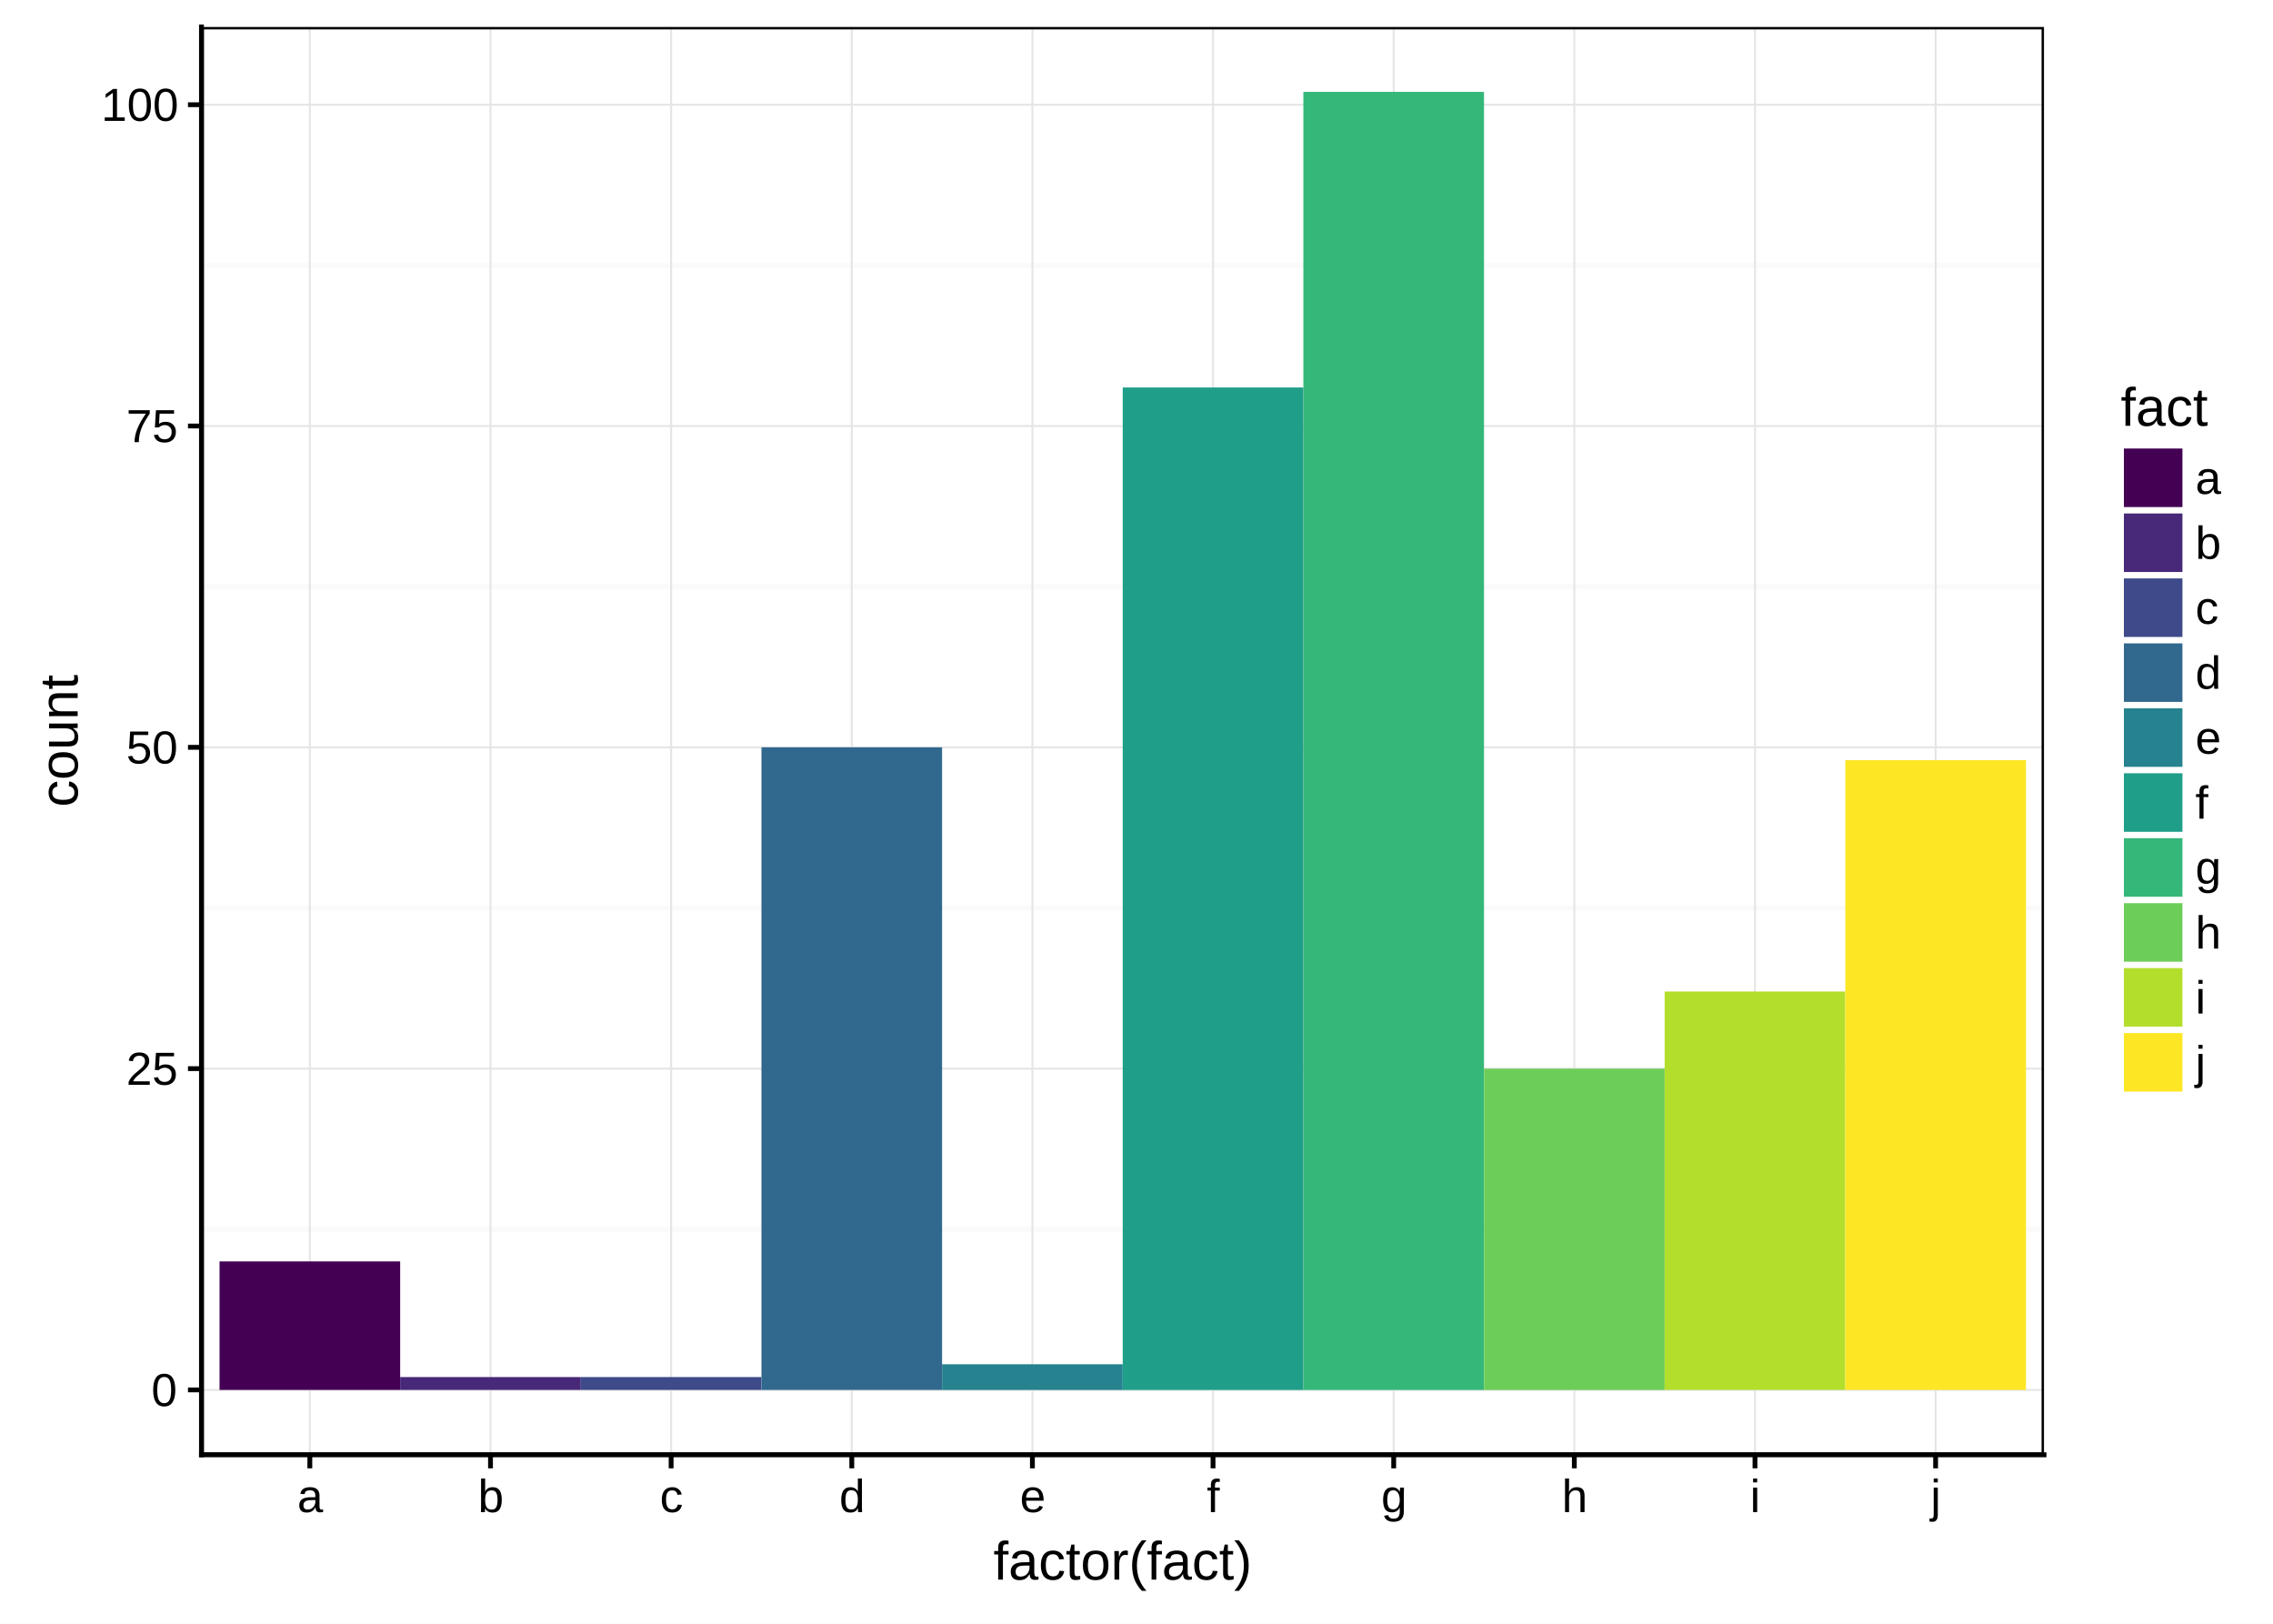
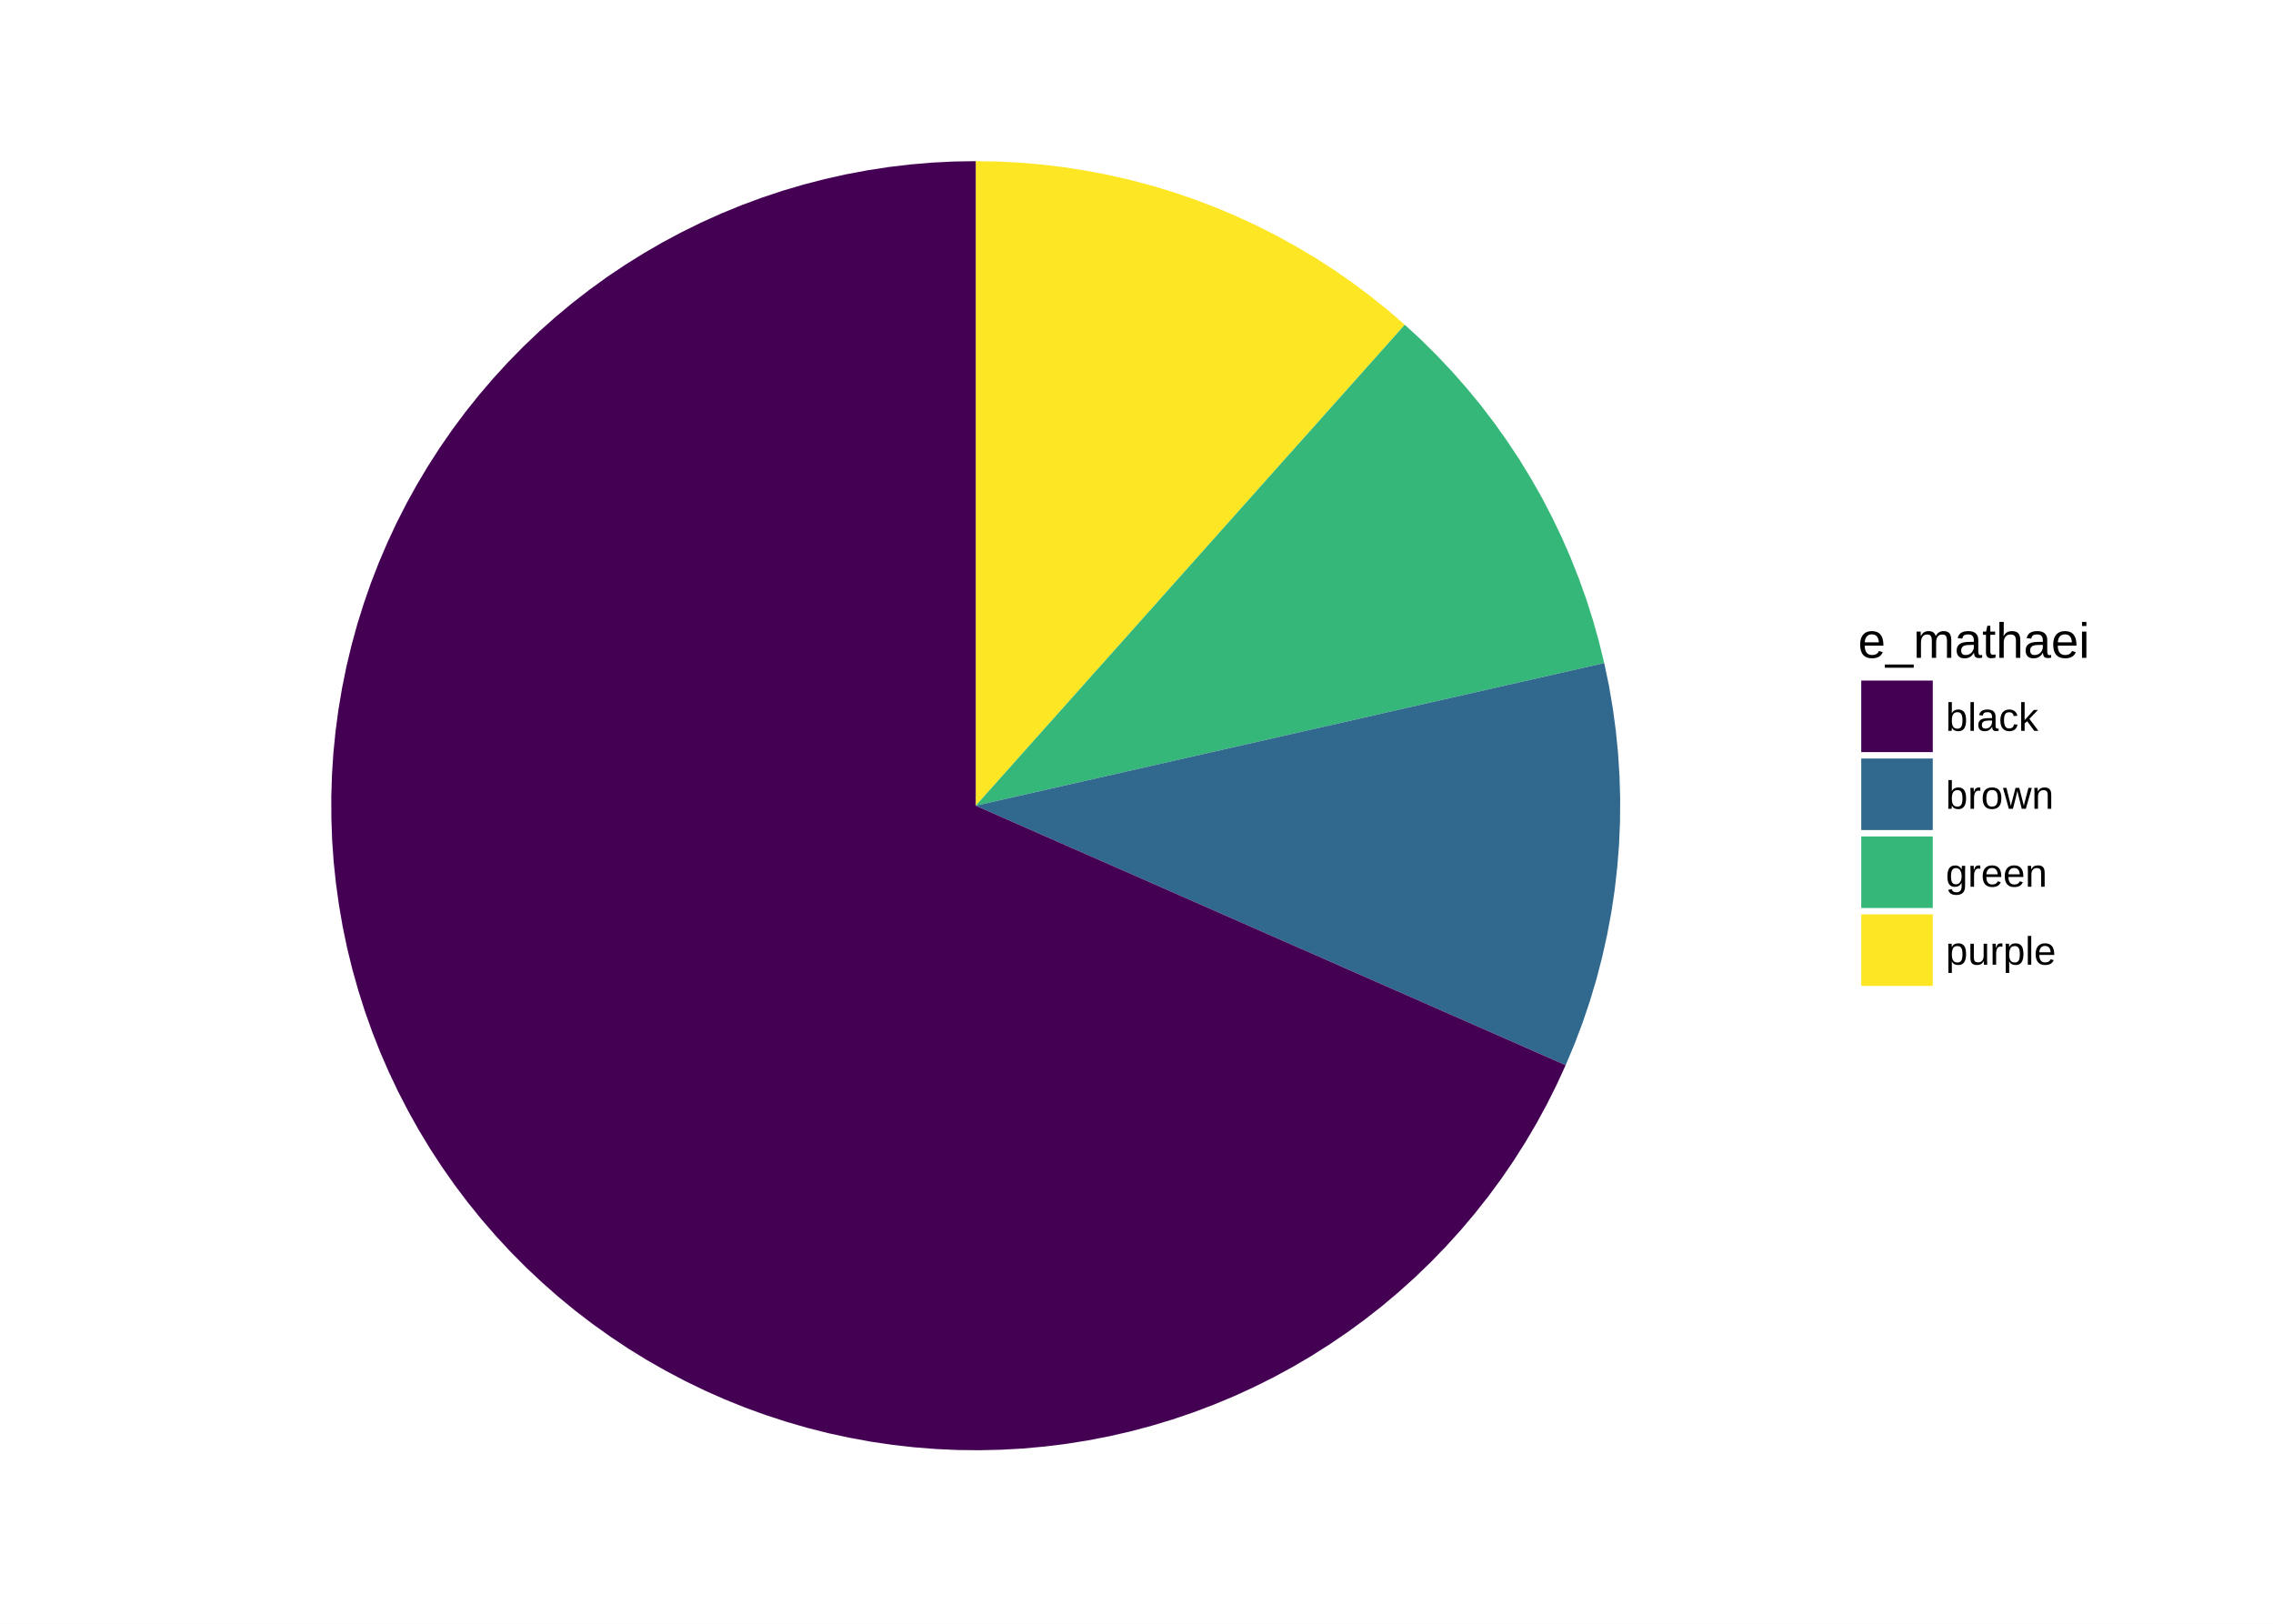
<svg xmlns="http://www.w3.org/2000/svg" viewBox="0 0 504.00 360.00">
  <defs>
    <style type="text/css">
    line, polyline, path, rect, circle {
      fill: none;
      stroke: #000000;
      stroke-linecap: round;
      stroke-linejoin: round;
      stroke-miterlimit: 10.00;
    }
  </style>
  </defs>
  <rect width="100%" height="100%" style="stroke: none; fill: #FFFFFF;" />
-   <rect x="0.00" y="0.00" width="504.00" height="360.00" style="stroke-width: 0.00; stroke: none;" />
  <defs>
-     <clipPath id="cpNDQuNjcwM3w0NTMuMjI1fDMyMi41NTR8NS45Nzc1OA==">
-       <rect x="44.67" y="5.98" width="408.55" height="316.58" />
+     <clipPath id="cpMzQuOTgxOXw0NjkuMDE4fDM2MHww">
+       <rect x="34.98" y="0.00" width="434.04" height="360.00" />
    </clipPath>
  </defs>
-   <rect x="44.67" y="5.98" width="408.55" height="316.58" style="stroke-width: 0.00; stroke: none; fill: #FFFFFF;" clip-path="url(#cpNDQuNjcwM3w0NTMuMjI1fDMyMi41NTR8NS45Nzc1OA==)" />
-   <polyline points="44.67,272.55 453.23,272.55 " style="stroke-width: 1.07; stroke: #FAFAFA; stroke-linecap: butt;" clip-path="url(#cpNDQuNjcwM3w0NTMuMjI1fDMyMi41NTR8NS45Nzc1OA==)" />
-   <polyline points="44.67,201.31 453.23,201.31 " style="stroke-width: 1.07; stroke: #FAFAFA; stroke-linecap: butt;" clip-path="url(#cpNDQuNjcwM3w0NTMuMjI1fDMyMi41NTR8NS45Nzc1OA==)" />
-   <polyline points="44.67,130.07 453.23,130.07 " style="stroke-width: 1.07; stroke: #FAFAFA; stroke-linecap: butt;" clip-path="url(#cpNDQuNjcwM3w0NTMuMjI1fDMyMi41NTR8NS45Nzc1OA==)" />
-   <polyline points="44.67,58.84 453.23,58.84 " style="stroke-width: 1.07; stroke: #FAFAFA; stroke-linecap: butt;" clip-path="url(#cpNDQuNjcwM3w0NTMuMjI1fDMyMi41NTR8NS45Nzc1OA==)" />
-   <polyline points="44.67,308.16 453.23,308.16 " style="stroke-width: 0.43; stroke: #E5E5E5; stroke-linecap: butt;" clip-path="url(#cpNDQuNjcwM3w0NTMuMjI1fDMyMi41NTR8NS45Nzc1OA==)" />
-   <polyline points="44.67,236.93 453.23,236.93 " style="stroke-width: 0.43; stroke: #E5E5E5; stroke-linecap: butt;" clip-path="url(#cpNDQuNjcwM3w0NTMuMjI1fDMyMi41NTR8NS45Nzc1OA==)" />
-   <polyline points="44.67,165.69 453.23,165.69 " style="stroke-width: 0.43; stroke: #E5E5E5; stroke-linecap: butt;" clip-path="url(#cpNDQuNjcwM3w0NTMuMjI1fDMyMi41NTR8NS45Nzc1OA==)" />
-   <polyline points="44.67,94.45 453.23,94.45 " style="stroke-width: 0.43; stroke: #E5E5E5; stroke-linecap: butt;" clip-path="url(#cpNDQuNjcwM3w0NTMuMjI1fDMyMi41NTR8NS45Nzc1OA==)" />
-   <polyline points="44.67,23.22 453.23,23.22 " style="stroke-width: 0.43; stroke: #E5E5E5; stroke-linecap: butt;" clip-path="url(#cpNDQuNjcwM3w0NTMuMjI1fDMyMi41NTR8NS45Nzc1OA==)" />
-   <polyline points="68.70,322.55 68.70,5.98 " style="stroke-width: 0.43; stroke: #E5E5E5; stroke-linecap: butt;" clip-path="url(#cpNDQuNjcwM3w0NTMuMjI1fDMyMi41NTR8NS45Nzc1OA==)" />
-   <polyline points="108.76,322.55 108.76,5.98 " style="stroke-width: 0.43; stroke: #E5E5E5; stroke-linecap: butt;" clip-path="url(#cpNDQuNjcwM3w0NTMuMjI1fDMyMi41NTR8NS45Nzc1OA==)" />
-   <polyline points="148.81,322.55 148.81,5.98 " style="stroke-width: 0.43; stroke: #E5E5E5; stroke-linecap: butt;" clip-path="url(#cpNDQuNjcwM3w0NTMuMjI1fDMyMi41NTR8NS45Nzc1OA==)" />
-   <polyline points="188.87,322.55 188.87,5.98 " style="stroke-width: 0.43; stroke: #E5E5E5; stroke-linecap: butt;" clip-path="url(#cpNDQuNjcwM3w0NTMuMjI1fDMyMi41NTR8NS45Nzc1OA==)" />
-   <polyline points="228.92,322.55 228.92,5.98 " style="stroke-width: 0.43; stroke: #E5E5E5; stroke-linecap: butt;" clip-path="url(#cpNDQuNjcwM3w0NTMuMjI1fDMyMi41NTR8NS45Nzc1OA==)" />
-   <polyline points="268.97,322.55 268.97,5.98 " style="stroke-width: 0.43; stroke: #E5E5E5; stroke-linecap: butt;" clip-path="url(#cpNDQuNjcwM3w0NTMuMjI1fDMyMi41NTR8NS45Nzc1OA==)" />
-   <polyline points="309.03,322.55 309.03,5.98 " style="stroke-width: 0.43; stroke: #E5E5E5; stroke-linecap: butt;" clip-path="url(#cpNDQuNjcwM3w0NTMuMjI1fDMyMi41NTR8NS45Nzc1OA==)" />
-   <polyline points="349.08,322.55 349.08,5.98 " style="stroke-width: 0.43; stroke: #E5E5E5; stroke-linecap: butt;" clip-path="url(#cpNDQuNjcwM3w0NTMuMjI1fDMyMi41NTR8NS45Nzc1OA==)" />
-   <polyline points="389.14,322.55 389.14,5.98 " style="stroke-width: 0.43; stroke: #E5E5E5; stroke-linecap: butt;" clip-path="url(#cpNDQuNjcwM3w0NTMuMjI1fDMyMi41NTR8NS45Nzc1OA==)" />
-   <polyline points="429.19,322.55 429.19,5.98 " style="stroke-width: 0.43; stroke: #E5E5E5; stroke-linecap: butt;" clip-path="url(#cpNDQuNjcwM3w0NTMuMjI1fDMyMi41NTR8NS45Nzc1OA==)" />
-   <rect x="48.68" y="279.67" width="40.05" height="28.49" style="stroke-width: 1.07; stroke: none; stroke-linecap: butt; fill: #440154;" clip-path="url(#cpNDQuNjcwM3w0NTMuMjI1fDMyMi41NTR8NS45Nzc1OA==)" />
-   <rect x="88.73" y="305.31" width="40.05" height="2.85" style="stroke-width: 1.07; stroke: none; stroke-linecap: butt; fill: #482878;" clip-path="url(#cpNDQuNjcwM3w0NTMuMjI1fDMyMi41NTR8NS45Nzc1OA==)" />
-   <rect x="128.78" y="305.31" width="40.05" height="2.85" style="stroke-width: 1.07; stroke: none; stroke-linecap: butt; fill: #3E4A89;" clip-path="url(#cpNDQuNjcwM3w0NTMuMjI1fDMyMi41NTR8NS45Nzc1OA==)" />
-   <rect x="168.84" y="165.69" width="40.05" height="142.47" style="stroke-width: 1.07; stroke: none; stroke-linecap: butt; fill: #31688E;" clip-path="url(#cpNDQuNjcwM3w0NTMuMjI1fDMyMi41NTR8NS45Nzc1OA==)" />
-   <rect x="208.89" y="302.47" width="40.05" height="5.70" style="stroke-width: 1.07; stroke: none; stroke-linecap: butt; fill: #26828E;" clip-path="url(#cpNDQuNjcwM3w0NTMuMjI1fDMyMi41NTR8NS45Nzc1OA==)" />
-   <rect x="248.95" y="85.91" width="40.05" height="222.26" style="stroke-width: 1.07; stroke: none; stroke-linecap: butt; fill: #1F9E89;" clip-path="url(#cpNDQuNjcwM3w0NTMuMjI1fDMyMi41NTR8NS45Nzc1OA==)" />
-   <rect x="289.00" y="20.37" width="40.05" height="287.80" style="stroke-width: 1.07; stroke: none; stroke-linecap: butt; fill: #35B779;" clip-path="url(#cpNDQuNjcwM3w0NTMuMjI1fDMyMi41NTR8NS45Nzc1OA==)" />
-   <rect x="329.06" y="236.93" width="40.05" height="71.24" style="stroke-width: 1.07; stroke: none; stroke-linecap: butt; fill: #6DCD59;" clip-path="url(#cpNDQuNjcwM3w0NTMuMjI1fDMyMi41NTR8NS45Nzc1OA==)" />
-   <rect x="369.11" y="219.83" width="40.05" height="88.33" style="stroke-width: 1.07; stroke: none; stroke-linecap: butt; fill: #B4DE2C;" clip-path="url(#cpNDQuNjcwM3w0NTMuMjI1fDMyMi41NTR8NS45Nzc1OA==)" />
-   <rect x="409.17" y="168.54" width="40.05" height="139.62" style="stroke-width: 1.07; stroke: none; stroke-linecap: butt; fill: #FDE725;" clip-path="url(#cpNDQuNjcwM3w0NTMuMjI1fDMyMi41NTR8NS45Nzc1OA==)" />
-   <rect x="44.67" y="5.98" width="408.55" height="316.58" style="stroke-width: 1.07;" clip-path="url(#cpNDQuNjcwM3w0NTMuMjI1fDMyMi41NTR8NS45Nzc1OA==)" />
  <defs>
    <clipPath id="cpMHw1MDR8MzYwfDA=">
      <rect x="0.00" y="0.00" width="504.00" height="360.00" />
    </clipPath>
  </defs>
-   <polyline points="44.67,322.55 44.67,5.98 " style="stroke-width: 1.07; stroke-linecap: square;" clip-path="url(#cpMHw1MDR8MzYwfDA=)" />
+   <defs>
+     <clipPath id="cpMzcuNzIxNnwzOTQuOTgyfDM1Ny4yNnww">
+       <rect x="37.72" y="0.00" width="357.26" height="357.26" />
+     </clipPath>
+   </defs>
+   <polyline points="216.35,178.63 219.63,174.95 222.91,171.28 226.19,167.60 229.47,163.92 232.75,160.25 236.04,156.57 239.32,152.89 242.60,149.21 245.88,145.54 249.16,141.86 252.44,138.18 255.72,134.51 259.00,130.83 262.28,127.15 265.56,123.48 268.84,119.80 272.12,116.12 275.40,112.44 278.68,108.77 281.96,105.09 285.24,101.41 288.52,97.74 291.81,94.06 295.09,90.38 298.37,86.71 301.65,83.03 304.93,79.35 308.21,75.67 311.49,72.00 307.73,68.76 303.87,65.66 299.90,62.69 295.83,59.86 291.66,57.18 287.40,54.64 283.06,52.25 278.63,50.01 274.14,47.93 269.57,46.00 264.94,44.24 260.25,42.63 255.50,41.19 250.71,39.92 245.88,38.81 241.01,37.87 236.12,37.10 231.20,36.50 226.26,36.07 221.31,35.81 216.35,35.73 216.35,40.65 216.35,45.58 216.35,50.51 216.35,55.44 216.35,60.36 216.35,65.29 216.35,70.22 216.35,75.15 216.35,80.08 216.35,85.00 216.35,89.93 216.35,94.86 216.35,99.79 216.35,104.71 216.35,109.64 216.35,114.57 216.35,119.50 216.35,124.43 216.35,129.35 216.35,134.28 216.35,139.21 216.35,144.14 216.35,149.06 216.35,153.99 216.35,158.92 216.35,163.85 216.35,168.77 216.35,173.70 216.35,178.63 216.35,178.63 " style="stroke-width: 1.07; stroke: none; fill: #FDE725;" clip-path="url(#cpMzcuNzIxNnwzOTQuOTgyfDM1Ny4yNnww)" />
+   <polyline points="216.35,178.63 221.16,177.54 225.96,176.45 230.77,175.36 235.57,174.27 240.38,173.18 245.19,172.09 249.99,171.00 254.80,169.91 259.60,168.82 264.41,167.73 269.21,166.64 274.02,165.55 278.82,164.46 283.63,163.37 288.44,162.28 293.24,161.19 298.05,160.10 302.85,159.01 307.66,157.91 312.46,156.82 317.27,155.73 322.08,154.64 326.88,153.55 331.69,152.46 336.49,151.37 341.30,150.28 346.10,149.19 350.91,148.10 355.71,147.01 354.54,142.24 353.21,137.51 351.72,132.82 350.06,128.19 348.25,123.63 346.28,119.12 344.15,114.69 341.88,110.33 339.45,106.05 336.89,101.86 334.17,97.76 331.32,93.76 328.34,89.85 325.22,86.06 321.97,82.37 318.59,78.79 315.10,75.33 311.49,72.00 308.21,75.67 304.93,79.35 301.65,83.03 298.37,86.71 295.09,90.38 291.81,94.06 288.52,97.74 285.24,101.41 281.96,105.09 278.68,108.77 275.40,112.44 272.12,116.12 268.84,119.80 265.56,123.48 262.28,127.15 259.00,130.83 255.72,134.51 252.44,138.18 249.16,141.86 245.88,145.54 242.60,149.21 239.32,152.89 236.04,156.57 232.75,160.25 229.47,163.92 226.19,167.60 222.91,171.28 219.63,174.95 216.35,178.63 216.35,178.63 " style="stroke-width: 1.07; stroke: none; fill: #35B779;" clip-path="url(#cpMzcuNzIxNnwzOTQuOTgyfDM1Ny4yNnww)" />
+   <polyline points="216.35,178.63 220.86,180.61 225.37,182.60 229.88,184.58 234.39,186.57 238.91,188.55 243.42,190.53 247.93,192.52 252.44,194.50 256.95,196.48 261.46,198.47 265.97,200.45 270.48,202.44 274.99,204.42 279.50,206.40 284.01,208.39 288.52,210.37 293.04,212.35 297.55,214.34 302.06,216.32 306.57,218.31 311.08,220.29 315.59,222.27 320.10,224.26 324.61,226.24 329.12,228.22 333.63,230.21 338.14,232.19 342.65,234.18 347.16,236.16 349.12,231.49 350.91,226.76 352.53,221.96 353.98,217.12 355.25,212.22 356.35,207.28 357.28,202.31 358.03,197.30 358.60,192.27 359.00,187.23 359.21,182.17 359.25,177.11 359.10,172.05 358.78,167.00 358.28,161.97 357.60,156.95 356.75,151.97 355.71,147.01 350.91,148.10 346.10,149.19 341.30,150.28 336.49,151.37 331.69,152.46 326.88,153.55 322.08,154.64 317.27,155.73 312.46,156.82 307.66,157.91 302.85,159.01 298.05,160.10 293.24,161.19 288.44,162.28 283.63,163.37 278.82,164.46 274.02,165.55 269.21,166.64 264.41,167.73 259.60,168.82 254.80,169.91 249.99,171.00 245.19,172.09 240.38,173.18 235.57,174.27 230.77,175.36 225.96,176.45 221.16,177.54 216.35,178.63 216.35,178.63 " style="stroke-width: 1.07; stroke: none; fill: #31688E;" clip-path="url(#cpMzcuNzIxNnwzOTQuOTgyfDM1Ny4yNnww)" />
+   <polyline points="216.35,178.63 216.35,173.70 216.35,168.77 216.35,163.85 216.35,158.92 216.35,153.99 216.35,149.06 216.35,144.14 216.35,139.21 216.35,134.28 216.35,129.35 216.35,124.43 216.35,119.50 216.35,114.57 216.35,109.64 216.35,104.71 216.35,99.79 216.35,94.86 216.35,89.93 216.35,85.00 216.35,80.08 216.35,75.15 216.35,70.22 216.35,65.29 216.35,60.36 216.35,55.44 216.35,50.51 216.35,45.58 216.35,40.65 216.35,35.73 211.52,35.81 206.69,36.05 201.87,36.46 197.07,37.03 192.29,37.77 187.53,38.66 182.81,39.72 178.13,40.93 173.49,42.30 168.91,43.83 164.37,45.51 159.90,47.35 155.49,49.33 151.15,51.47 146.88,53.75 142.70,56.17 138.60,58.73 134.58,61.43 130.66,64.27 126.84,67.23 123.13,70.32 119.51,73.54 116.01,76.88 112.63,80.33 109.36,83.90 106.22,87.57 103.20,91.35 100.31,95.23 97.56,99.20 94.94,103.27 92.46,107.42 90.12,111.65 87.92,115.96 85.88,120.34 83.98,124.79 82.23,129.30 80.64,133.87 79.20,138.48 77.92,143.15 76.80,147.85 75.84,152.59 75.04,157.36 74.40,162.15 73.92,166.97 73.61,171.79 73.46,176.63 73.48,181.46 73.65,186.30 73.99,191.12 74.50,195.93 75.17,200.72 75.99,205.48 76.98,210.22 78.13,214.92 79.44,219.57 80.90,224.18 82.52,228.74 84.29,233.24 86.22,237.68 88.29,242.04 90.51,246.34 92.87,250.56 95.38,254.70 98.02,258.75 100.80,262.71 103.71,266.57 106.75,270.33 109.91,273.98 113.20,277.53 116.61,280.97 120.13,284.28 123.76,287.48 127.49,290.55 131.33,293.49 135.27,296.30 139.29,298.98 143.41,301.52 147.61,303.91 151.89,306.17 156.24,308.28 160.66,310.24 165.15,312.05 169.69,313.70 174.29,315.20 178.93,316.55 183.62,317.74 188.35,318.76 193.10,319.63 197.89,320.34 202.69,320.88 207.51,321.26 212.35,321.48 217.18,321.53 222.02,321.42 226.84,321.15 231.66,320.71 236.46,320.11 241.24,319.35 245.98,318.43 250.70,317.35 255.37,316.10 260.00,314.71 264.58,313.15 269.10,311.44 273.57,309.58 277.96,307.57 282.29,305.41 286.54,303.11 290.72,300.66 294.80,298.07 298.80,295.35 302.70,292.50 306.51,289.51 310.21,286.39 313.80,283.16 317.28,279.80 320.64,276.33 323.89,272.74 327.01,269.05 330.01,265.25 332.88,261.36 335.61,257.37 338.20,253.29 340.66,249.12 342.97,244.88 345.14,240.55 347.16,236.16 342.65,234.18 338.14,232.19 333.63,230.21 329.12,228.22 324.61,226.24 320.10,224.26 315.59,222.27 311.08,220.29 306.57,218.31 302.06,216.32 297.55,214.34 293.04,212.35 288.52,210.37 284.01,208.39 279.50,206.40 274.99,204.42 270.48,202.44 265.97,200.45 261.46,198.47 256.95,196.48 252.44,194.50 247.93,192.52 243.42,190.53 238.91,188.55 234.39,186.57 229.88,184.58 225.37,182.60 220.86,180.61 216.35,178.63 216.35,178.63 " style="stroke-width: 1.07; stroke: none; fill: #440154;" clip-path="url(#cpMzcuNzIxNnwzOTQuOTgyfDM1Ny4yNnww)" />
+   <defs>
+     <clipPath id="cpMHw1MDR8MzYwfDA=">
+       <rect x="0.00" y="0.00" width="504.00" height="360.00" />
+     </clipPath>
+   </defs>
  <g clip-path="url(#cpMHw1MDR8MzYwfDA=)">
-     <text x="33.56" y="311.74" style="font-size: 10.28px; font-family: Arial;" textLength="5.56px" lengthAdjust="spacingAndGlyphs">0</text>
+     <text x="411.99" y="145.85" style="font-size: 11.00px; font-family: Arial;" textLength="51.37px" lengthAdjust="spacingAndGlyphs">e_mathaei</text>
+   </g>
+   <rect x="412.70" y="150.89" width="15.86" height="15.86" style="stroke-width: 1.07; stroke: none; stroke-linejoin: miter; fill: #440154;" clip-path="url(#cpMHw1MDR8MzYwfDA=)" />
+   <rect x="412.70" y="168.17" width="15.86" height="15.86" style="stroke-width: 1.07; stroke: none; stroke-linejoin: miter; fill: #31688E;" clip-path="url(#cpMHw1MDR8MzYwfDA=)" />
+   <rect x="412.70" y="185.45" width="15.86" height="15.86" style="stroke-width: 1.07; stroke: none; stroke-linejoin: miter; fill: #35B779;" clip-path="url(#cpMHw1MDR8MzYwfDA=)" />
+   <rect x="412.70" y="202.73" width="15.86" height="15.86" style="stroke-width: 1.07; stroke: none; stroke-linejoin: miter; fill: #FDE725;" clip-path="url(#cpMHw1MDR8MzYwfDA=)" />
+   <g clip-path="url(#cpMHw1MDR8MzYwfDA=)">
+     <text x="431.43" y="162.04" style="font-size: 8.80px; font-family: Arial;" textLength="21.01px" lengthAdjust="spacingAndGlyphs">black</text>
  </g>
  <g clip-path="url(#cpMHw1MDR8MzYwfDA=)">
-     <text x="28.00" y="240.51" style="font-size: 10.28px; font-family: Arial;" textLength="11.12px" lengthAdjust="spacingAndGlyphs">25</text>
+     <text x="431.43" y="179.32" style="font-size: 8.80px; font-family: Arial;" textLength="24.51px" lengthAdjust="spacingAndGlyphs">brown</text>
  </g>
  <g clip-path="url(#cpMHw1MDR8MzYwfDA=)">
-     <text x="28.00" y="169.27" style="font-size: 10.28px; font-family: Arial;" textLength="11.12px" lengthAdjust="spacingAndGlyphs">50</text>
+     <text x="431.43" y="196.60" style="font-size: 8.80px; font-family: Arial;" textLength="23.02px" lengthAdjust="spacingAndGlyphs">green</text>
  </g>
  <g clip-path="url(#cpMHw1MDR8MzYwfDA=)">
-     <text x="28.00" y="98.03" style="font-size: 10.28px; font-family: Arial;" textLength="11.12px" lengthAdjust="spacingAndGlyphs">75</text>
-   </g>
-   <g clip-path="url(#cpMHw1MDR8MzYwfDA=)">
-     <text x="22.44" y="26.80" style="font-size: 10.28px; font-family: Arial;" textLength="16.68px" lengthAdjust="spacingAndGlyphs">100</text>
-   </g>
-   <polyline points="41.68,308.16 44.67,308.16 " style="stroke-width: 1.07; stroke-linecap: butt;" clip-path="url(#cpMHw1MDR8MzYwfDA=)" />
-   <polyline points="41.68,236.93 44.67,236.93 " style="stroke-width: 1.07; stroke-linecap: butt;" clip-path="url(#cpMHw1MDR8MzYwfDA=)" />
-   <polyline points="41.68,165.69 44.67,165.69 " style="stroke-width: 1.07; stroke-linecap: butt;" clip-path="url(#cpMHw1MDR8MzYwfDA=)" />
-   <polyline points="41.68,94.45 44.67,94.45 " style="stroke-width: 1.07; stroke-linecap: butt;" clip-path="url(#cpMHw1MDR8MzYwfDA=)" />
-   <polyline points="41.68,23.22 44.67,23.22 " style="stroke-width: 1.07; stroke-linecap: butt;" clip-path="url(#cpMHw1MDR8MzYwfDA=)" />
-   <polyline points="44.67,322.55 453.23,322.55 " style="stroke-width: 1.07; stroke-linecap: square;" clip-path="url(#cpMHw1MDR8MzYwfDA=)" />
-   <polyline points="68.70,325.54 68.70,322.55 " style="stroke-width: 1.07; stroke-linecap: butt;" clip-path="url(#cpMHw1MDR8MzYwfDA=)" />
-   <polyline points="108.76,325.54 108.76,322.55 " style="stroke-width: 1.07; stroke-linecap: butt;" clip-path="url(#cpMHw1MDR8MzYwfDA=)" />
-   <polyline points="148.81,325.54 148.81,322.55 " style="stroke-width: 1.07; stroke-linecap: butt;" clip-path="url(#cpMHw1MDR8MzYwfDA=)" />
-   <polyline points="188.87,325.54 188.87,322.55 " style="stroke-width: 1.07; stroke-linecap: butt;" clip-path="url(#cpMHw1MDR8MzYwfDA=)" />
-   <polyline points="228.92,325.54 228.92,322.55 " style="stroke-width: 1.07; stroke-linecap: butt;" clip-path="url(#cpMHw1MDR8MzYwfDA=)" />
-   <polyline points="268.97,325.54 268.97,322.55 " style="stroke-width: 1.07; stroke-linecap: butt;" clip-path="url(#cpMHw1MDR8MzYwfDA=)" />
-   <polyline points="309.03,325.54 309.03,322.55 " style="stroke-width: 1.07; stroke-linecap: butt;" clip-path="url(#cpMHw1MDR8MzYwfDA=)" />
-   <polyline points="349.08,325.54 349.08,322.55 " style="stroke-width: 1.07; stroke-linecap: butt;" clip-path="url(#cpMHw1MDR8MzYwfDA=)" />
-   <polyline points="389.14,325.54 389.14,322.55 " style="stroke-width: 1.07; stroke-linecap: butt;" clip-path="url(#cpMHw1MDR8MzYwfDA=)" />
-   <polyline points="429.19,325.54 429.19,322.55 " style="stroke-width: 1.07; stroke-linecap: butt;" clip-path="url(#cpMHw1MDR8MzYwfDA=)" />
-   <g clip-path="url(#cpMHw1MDR8MzYwfDA=)">
-     <text x="65.92" y="335.26" style="font-size: 10.28px; font-family: Arial;" textLength="5.56px" lengthAdjust="spacingAndGlyphs">a</text>
-   </g>
-   <g clip-path="url(#cpMHw1MDR8MzYwfDA=)">
-     <text x="105.98" y="335.26" style="font-size: 10.28px; font-family: Arial;" textLength="5.56px" lengthAdjust="spacingAndGlyphs">b</text>
-   </g>
-   <g clip-path="url(#cpMHw1MDR8MzYwfDA=)">
-     <text x="146.31" y="335.26" style="font-size: 10.28px; font-family: Arial;" textLength="5.00px" lengthAdjust="spacingAndGlyphs">c</text>
-   </g>
-   <g clip-path="url(#cpMHw1MDR8MzYwfDA=)">
-     <text x="186.09" y="335.26" style="font-size: 10.28px; font-family: Arial;" textLength="5.56px" lengthAdjust="spacingAndGlyphs">d</text>
-   </g>
-   <g clip-path="url(#cpMHw1MDR8MzYwfDA=)">
-     <text x="226.14" y="335.26" style="font-size: 10.28px; font-family: Arial;" textLength="5.56px" lengthAdjust="spacingAndGlyphs">e</text>
-   </g>
-   <g clip-path="url(#cpMHw1MDR8MzYwfDA=)">
-     <text x="267.59" y="335.26" style="font-size: 10.28px; font-family: Arial;" textLength="2.78px" lengthAdjust="spacingAndGlyphs">f</text>
-   </g>
-   <g clip-path="url(#cpMHw1MDR8MzYwfDA=)">
-     <text x="306.25" y="335.26" style="font-size: 10.28px; font-family: Arial;" textLength="5.56px" lengthAdjust="spacingAndGlyphs">g</text>
-   </g>
-   <g clip-path="url(#cpMHw1MDR8MzYwfDA=)">
-     <text x="346.30" y="335.26" style="font-size: 10.28px; font-family: Arial;" textLength="5.56px" lengthAdjust="spacingAndGlyphs">h</text>
-   </g>
-   <g clip-path="url(#cpMHw1MDR8MzYwfDA=)">
-     <text x="388.03" y="335.26" style="font-size: 10.28px; font-family: Arial;" textLength="2.22px" lengthAdjust="spacingAndGlyphs">i</text>
-   </g>
-   <g clip-path="url(#cpMHw1MDR8MzYwfDA=)">
-     <text x="428.08" y="335.26" style="font-size: 10.28px; font-family: Arial;" textLength="2.22px" lengthAdjust="spacingAndGlyphs">j</text>
-   </g>
-   <g clip-path="url(#cpMHw1MDR8MzYwfDA=)">
-     <text x="220.27" y="350.22" style="font-size: 12.00px; font-family: Arial;" textLength="57.35px" lengthAdjust="spacingAndGlyphs">factor(fact)</text>
-   </g>
-   <g clip-path="url(#cpMHw1MDR8MzYwfDA=)">
-     <text transform="translate(17.22,178.94) rotate(-90)" style="font-size: 12.00px; font-family: Arial;" textLength="29.36px" lengthAdjust="spacingAndGlyphs">count</text>
-   </g>
-   <rect x="464.56" y="80.13" width="33.46" height="168.27" style="stroke-width: 0.75; stroke: none; fill: #FFFFFF;" clip-path="url(#cpMHw1MDR8MzYwfDA=)" />
-   <g clip-path="url(#cpMHw1MDR8MzYwfDA=)">
-     <text x="470.23" y="94.40" style="font-size: 12.00px; font-family: Arial;" textLength="19.34px" lengthAdjust="spacingAndGlyphs">fact</text>
-   </g>
-   <rect x="470.94" y="99.44" width="12.98" height="12.98" style="stroke-width: 1.07; stroke: none; stroke-linejoin: miter; fill: #440154;" clip-path="url(#cpMHw1MDR8MzYwfDA=)" />
-   <rect x="470.94" y="113.84" width="12.98" height="12.98" style="stroke-width: 1.07; stroke: none; stroke-linejoin: miter; fill: #482878;" clip-path="url(#cpMHw1MDR8MzYwfDA=)" />
-   <rect x="470.94" y="128.24" width="12.98" height="12.98" style="stroke-width: 1.07; stroke: none; stroke-linejoin: miter; fill: #3E4A89;" clip-path="url(#cpMHw1MDR8MzYwfDA=)" />
-   <rect x="470.94" y="142.64" width="12.98" height="12.98" style="stroke-width: 1.07; stroke: none; stroke-linejoin: miter; fill: #31688E;" clip-path="url(#cpMHw1MDR8MzYwfDA=)" />
-   <rect x="470.94" y="157.04" width="12.98" height="12.98" style="stroke-width: 1.07; stroke: none; stroke-linejoin: miter; fill: #26828E;" clip-path="url(#cpMHw1MDR8MzYwfDA=)" />
-   <rect x="470.94" y="171.44" width="12.98" height="12.98" style="stroke-width: 1.07; stroke: none; stroke-linejoin: miter; fill: #1F9E89;" clip-path="url(#cpMHw1MDR8MzYwfDA=)" />
-   <rect x="470.94" y="185.84" width="12.98" height="12.98" style="stroke-width: 1.07; stroke: none; stroke-linejoin: miter; fill: #35B779;" clip-path="url(#cpMHw1MDR8MzYwfDA=)" />
-   <rect x="470.94" y="200.24" width="12.98" height="12.98" style="stroke-width: 1.07; stroke: none; stroke-linejoin: miter; fill: #6DCD59;" clip-path="url(#cpMHw1MDR8MzYwfDA=)" />
-   <rect x="470.94" y="214.64" width="12.98" height="12.98" style="stroke-width: 1.07; stroke: none; stroke-linejoin: miter; fill: #B4DE2C;" clip-path="url(#cpMHw1MDR8MzYwfDA=)" />
-   <rect x="470.94" y="229.04" width="12.98" height="12.98" style="stroke-width: 1.07; stroke: none; stroke-linejoin: miter; fill: #FDE725;" clip-path="url(#cpMHw1MDR8MzYwfDA=)" />
-   <g clip-path="url(#cpMHw1MDR8MzYwfDA=)">
-     <text x="486.79" y="109.51" style="font-size: 10.28px; font-family: Arial;" textLength="5.56px" lengthAdjust="spacingAndGlyphs">a</text>
-   </g>
-   <g clip-path="url(#cpMHw1MDR8MzYwfDA=)">
-     <text x="486.79" y="123.91" style="font-size: 10.28px; font-family: Arial;" textLength="5.56px" lengthAdjust="spacingAndGlyphs">b</text>
-   </g>
-   <g clip-path="url(#cpMHw1MDR8MzYwfDA=)">
-     <text x="486.79" y="138.31" style="font-size: 10.28px; font-family: Arial;" textLength="5.00px" lengthAdjust="spacingAndGlyphs">c</text>
-   </g>
-   <g clip-path="url(#cpMHw1MDR8MzYwfDA=)">
-     <text x="486.79" y="152.71" style="font-size: 10.28px; font-family: Arial;" textLength="5.56px" lengthAdjust="spacingAndGlyphs">d</text>
-   </g>
-   <g clip-path="url(#cpMHw1MDR8MzYwfDA=)">
-     <text x="486.79" y="167.11" style="font-size: 10.28px; font-family: Arial;" textLength="5.56px" lengthAdjust="spacingAndGlyphs">e</text>
-   </g>
-   <g clip-path="url(#cpMHw1MDR8MzYwfDA=)">
-     <text x="486.79" y="181.51" style="font-size: 10.28px; font-family: Arial;" textLength="2.78px" lengthAdjust="spacingAndGlyphs">f</text>
-   </g>
-   <g clip-path="url(#cpMHw1MDR8MzYwfDA=)">
-     <text x="486.79" y="195.91" style="font-size: 10.28px; font-family: Arial;" textLength="5.56px" lengthAdjust="spacingAndGlyphs">g</text>
-   </g>
-   <g clip-path="url(#cpMHw1MDR8MzYwfDA=)">
-     <text x="486.79" y="210.31" style="font-size: 10.28px; font-family: Arial;" textLength="5.56px" lengthAdjust="spacingAndGlyphs">h</text>
-   </g>
-   <g clip-path="url(#cpMHw1MDR8MzYwfDA=)">
-     <text x="486.79" y="224.71" style="font-size: 10.28px; font-family: Arial;" textLength="2.22px" lengthAdjust="spacingAndGlyphs">i</text>
-   </g>
-   <g clip-path="url(#cpMHw1MDR8MzYwfDA=)">
-     <text x="486.79" y="239.11" style="font-size: 10.28px; font-family: Arial;" textLength="2.22px" lengthAdjust="spacingAndGlyphs">j</text>
+     <text x="431.43" y="213.88" style="font-size: 8.80px; font-family: Arial;" textLength="25.02px" lengthAdjust="spacingAndGlyphs">purple</text>
  </g>
</svg>
